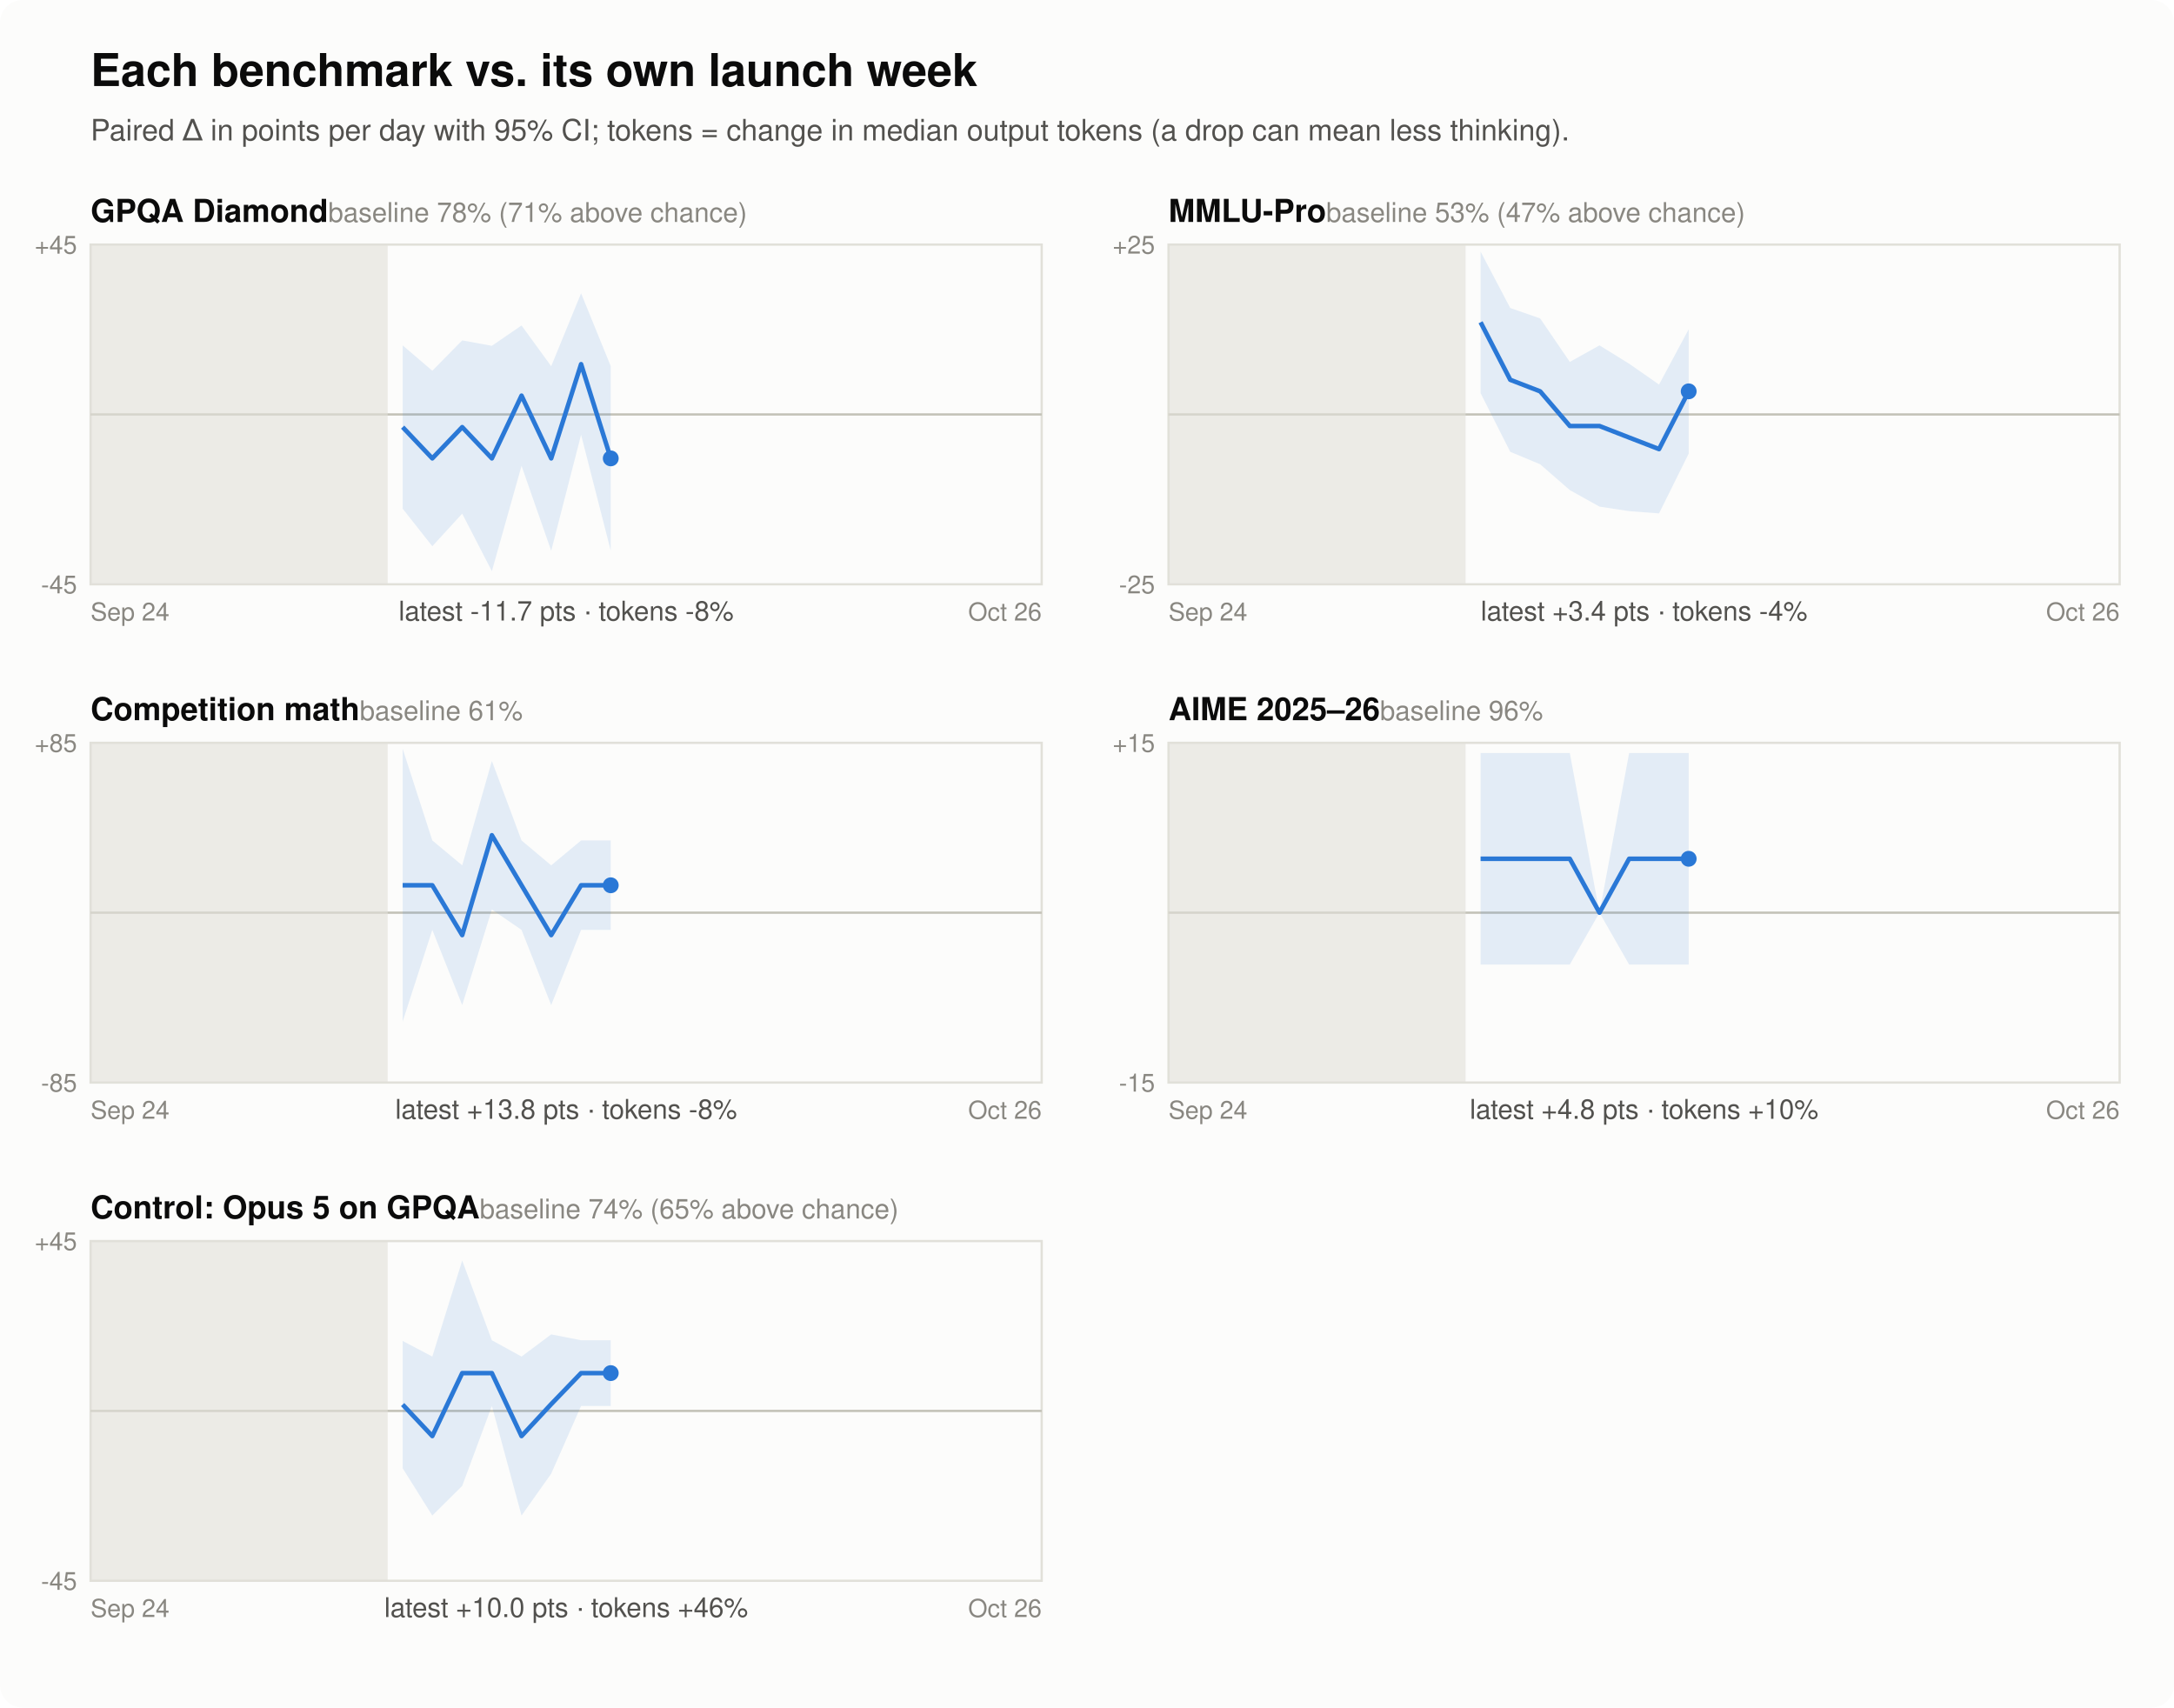
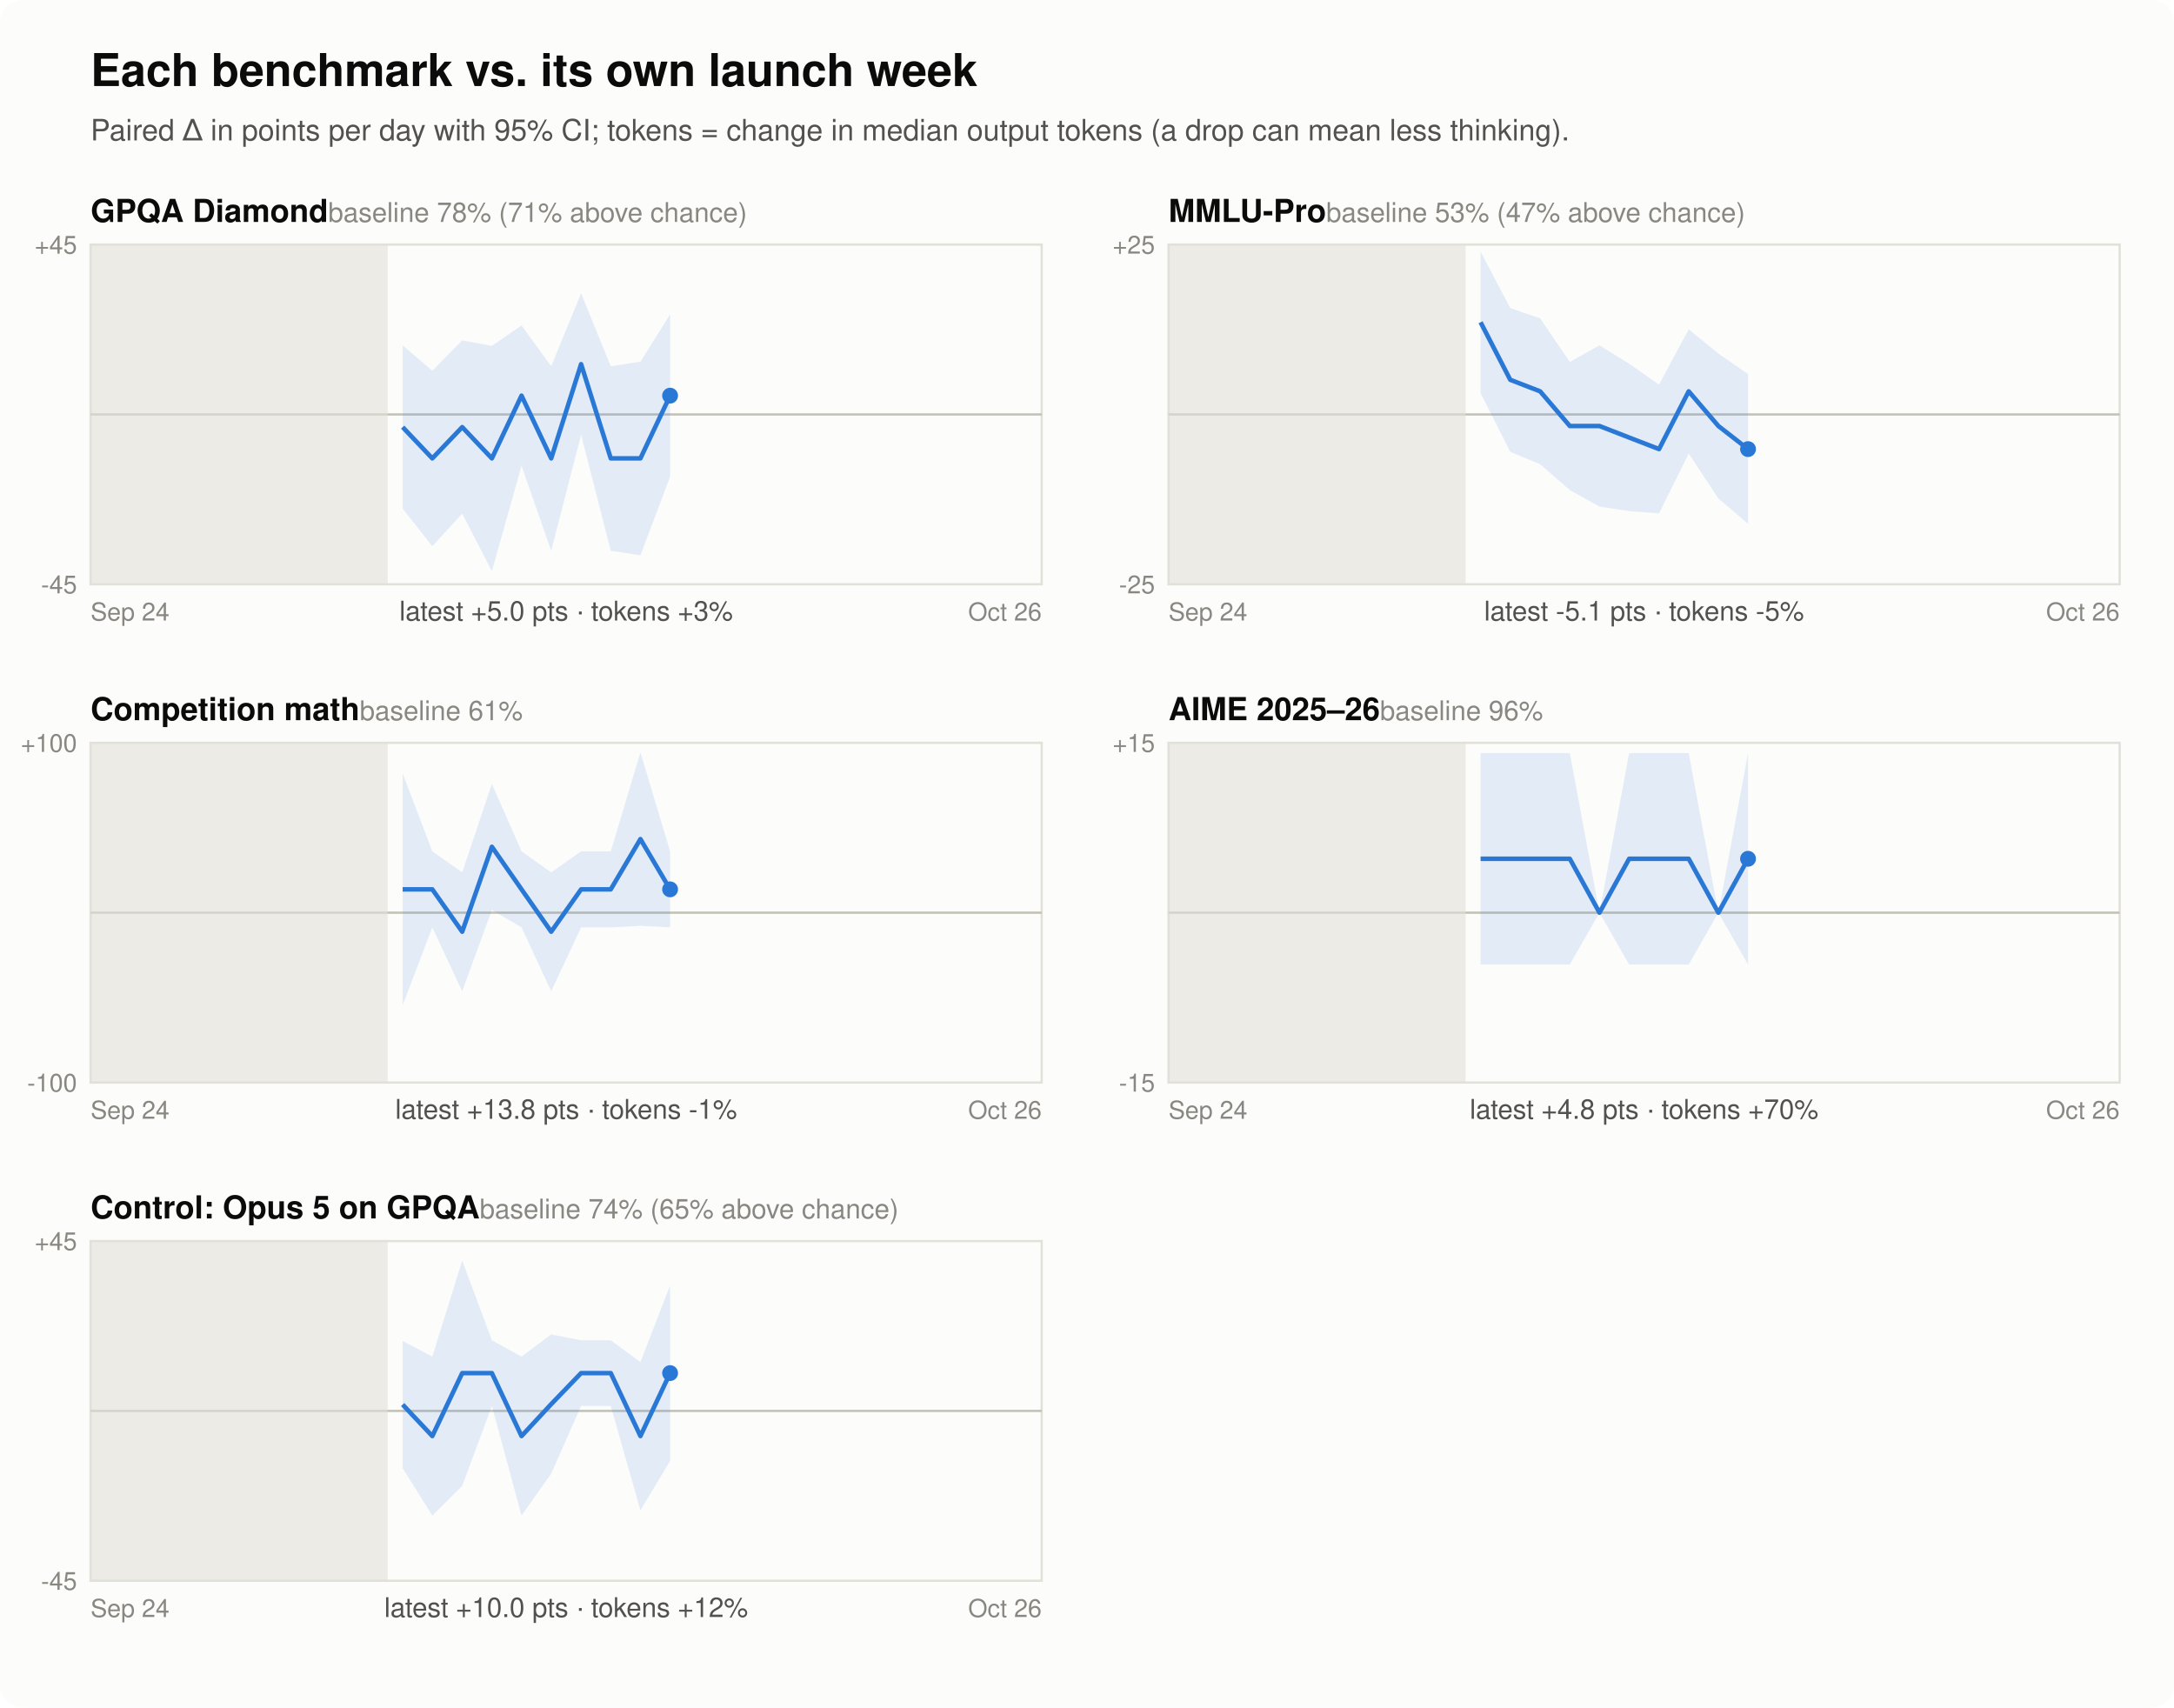
<svg xmlns="http://www.w3.org/2000/svg" width="960" height="754" viewBox="0 0 960 754" font-family="-apple-system, Segoe UI, Helvetica, Arial, sans-serif" role="img" aria-labelledby="ft fd">
  <rect width="960" height="754" rx="10" fill="#fcfcfb" />
  <text x="40" y="38" fill="#0b0b0b" font-size="20" font-weight="600">Each benchmark vs. its own launch week</text>
  <text x="40" y="62" fill="#52514e" font-size="13">Paired Δ in points per day with 95% CI; tokens = change in median output tokens (a drop can mean less thinking).</text>
  <text x="40" y="98" fill="#0b0b0b" font-size="14" font-weight="600">GPQA Diamond<tspan fill="#898781" font-weight="400" font-size="12">  baseline 78% (71% above chance)</tspan>
  </text>
  <rect x="40" y="108" width="420" height="150" fill="none" stroke="#e1e0d9" />
  <line x1="40" y1="183.0" x2="460" y2="183.0" stroke="#c3c2b7" />
  <text x="34" y="262.0" text-anchor="end" fill="#898781" font-size="11">-45</text>
  <text x="34" y="112.0" text-anchor="end" fill="#898781" font-size="11">+45</text>
  <rect x="40.0" y="108" width="131.2" height="150" fill="#e1e0d9" opacity="0.6" />
  <text x="40" y="274" fill="#898781" font-size="11">Sep 24</text>
  <text x="460" y="274" text-anchor="end" fill="#898781" font-size="11">Oct 26</text>
-   <path d="M177.8,152.5 L190.9,163.7 L204.1,150.3 L217.2,152.7 L230.3,143.7 L243.4,161.7 L256.6,129.5 L269.7,161.7 L269.7,243.2 L256.6,192.0 L243.4,243.2 L230.3,205.7 L217.2,252.2 L204.1,226.8 L190.9,241.2 L177.8,224.6 Z" fill="#2a78d6" opacity="0.12" />
-   <path d="M177.8,188.6 L190.9,202.4 L204.1,188.6 L217.2,202.4 L230.3,174.7 L243.4,202.4 L256.6,160.8 L269.7,202.4" fill="none" stroke="#2a78d6" stroke-width="2" stroke-linejoin="round" />
-   <circle cx="269.7" cy="202.4" r="3.5" fill="#2a78d6" />
-   <text x="250.0" y="274" text-anchor="middle" fill="#52514e" font-size="12">latest -11.7 pts · tokens -8%</text>
+   <path d="M177.8,152.5 L190.9,163.7 L204.1,150.3 L217.2,152.7 L230.3,143.7 L243.4,161.7 L256.6,129.5 L269.7,161.7 L282.8,159.7 L295.9,138.8 L295.9,210.5 L282.8,245.2 L269.7,243.2 L256.6,192.0 L243.4,243.2 L230.3,205.7 L217.2,252.2 L204.1,226.8 L190.9,241.2 L177.8,224.6 Z" fill="#2a78d6" opacity="0.12" />
+   <path d="M177.8,188.6 L190.9,202.4 L204.1,188.6 L217.2,202.4 L230.3,174.7 L243.4,202.4 L256.6,160.8 L269.7,202.4 L282.8,202.4 L295.9,174.7" fill="none" stroke="#2a78d6" stroke-width="2" stroke-linejoin="round" />
+   <circle cx="295.9" cy="174.7" r="3.5" fill="#2a78d6" />
+   <text x="250.0" y="274" text-anchor="middle" fill="#52514e" font-size="12">latest +5.0 pts · tokens +3%</text>
  <text x="516" y="98" fill="#0b0b0b" font-size="14" font-weight="600">MMLU-Pro<tspan fill="#898781" font-weight="400" font-size="12">  baseline 53% (47% above chance)</tspan>
  </text>
  <rect x="516" y="108" width="420" height="150" fill="none" stroke="#e1e0d9" />
  <line x1="516" y1="183.0" x2="936" y2="183.0" stroke="#c3c2b7" />
  <text x="510" y="262.0" text-anchor="end" fill="#898781" font-size="11">-25</text>
  <text x="510" y="112.0" text-anchor="end" fill="#898781" font-size="11">+25</text>
  <rect x="516.0" y="108" width="131.2" height="150" fill="#e1e0d9" opacity="0.6" />
  <text x="516" y="274" fill="#898781" font-size="11">Sep 24</text>
  <text x="936" y="274" text-anchor="end" fill="#898781" font-size="11">Oct 26</text>
-   <path d="M653.8,111.1 L666.9,136.0 L680.1,140.6 L693.2,159.8 L706.3,152.5 L719.4,160.6 L732.6,169.8 L745.7,145.4 L745.7,200.3 L732.6,226.7 L719.4,225.7 L706.3,223.7 L693.2,216.4 L680.1,205.0 L666.9,199.5 L653.8,173.6 Z" fill="#2a78d6" opacity="0.12" />
-   <path d="M653.8,142.3 L666.9,167.7 L680.1,172.8 L693.2,188.1 L706.3,188.1 L719.4,193.2 L732.6,198.3 L745.7,172.8" fill="none" stroke="#2a78d6" stroke-width="2" stroke-linejoin="round" />
-   <circle cx="745.7" cy="172.8" r="3.5" fill="#2a78d6" />
-   <text x="726.0" y="274" text-anchor="middle" fill="#52514e" font-size="12">latest +3.4 pts · tokens -4%</text>
+   <path d="M653.8,111.1 L666.9,136.0 L680.1,140.6 L693.2,159.8 L706.3,152.5 L719.4,160.6 L732.6,169.8 L745.7,145.4 L758.8,156.1 L771.9,165.2 L771.9,231.3 L758.8,220.1 L745.7,200.3 L732.6,226.7 L719.4,225.7 L706.3,223.7 L693.2,216.4 L680.1,205.0 L666.9,199.5 L653.8,173.6 Z" fill="#2a78d6" opacity="0.12" />
+   <path d="M653.8,142.3 L666.9,167.7 L680.1,172.8 L693.2,188.1 L706.3,188.1 L719.4,193.2 L732.6,198.3 L745.7,172.8 L758.8,188.1 L771.9,198.3" fill="none" stroke="#2a78d6" stroke-width="2" stroke-linejoin="round" />
+   <circle cx="771.9" cy="198.3" r="3.5" fill="#2a78d6" />
+   <text x="726.0" y="274" text-anchor="middle" fill="#52514e" font-size="12">latest -5.1 pts · tokens -5%</text>
  <text x="40" y="318" fill="#0b0b0b" font-size="14" font-weight="600">Competition math<tspan fill="#898781" font-weight="400" font-size="12">  baseline 61%</tspan>
  </text>
  <rect x="40" y="328" width="420" height="150" fill="none" stroke="#e1e0d9" />
  <line x1="40" y1="403.0" x2="460" y2="403.0" stroke="#c3c2b7" />
-   <text x="34" y="482.0" text-anchor="end" fill="#898781" font-size="11">-85</text>
-   <text x="34" y="332.0" text-anchor="end" fill="#898781" font-size="11">+85</text>
+   <text x="34" y="482.0" text-anchor="end" fill="#898781" font-size="11">-100</text>
+   <text x="34" y="332.0" text-anchor="end" fill="#898781" font-size="11">+100</text>
  <rect x="40.0" y="328" width="131.2" height="150" fill="#e1e0d9" opacity="0.6" />
  <text x="40" y="494" fill="#898781" font-size="11">Sep 24</text>
  <text x="460" y="494" text-anchor="end" fill="#898781" font-size="11">Oct 26</text>
-   <path d="M177.8,330.6 L190.9,371.1 L204.1,382.1 L217.2,336.0 L230.3,371.1 L243.4,382.1 L256.6,371.1 L269.7,371.1 L269.7,410.6 L256.6,410.6 L243.4,443.8 L230.3,410.6 L217.2,401.6 L204.1,443.8 L190.9,410.6 L177.8,451.1 Z" fill="#2a78d6" opacity="0.12" />
-   <path d="M177.8,390.9 L190.9,390.9 L204.1,412.9 L217.2,368.8 L230.3,390.9 L243.4,412.9 L256.6,390.9 L269.7,390.9" fill="none" stroke="#2a78d6" stroke-width="2" stroke-linejoin="round" />
-   <circle cx="269.7" cy="390.9" r="3.5" fill="#2a78d6" />
-   <text x="250.0" y="494" text-anchor="middle" fill="#52514e" font-size="12">latest +13.8 pts · tokens -8%</text>
+   <path d="M177.8,341.5 L190.9,375.9 L204.1,385.2 L217.2,346.1 L230.3,375.9 L243.4,385.2 L256.6,375.9 L269.7,375.9 L282.8,332.2 L295.9,375.9 L295.9,409.5 L282.8,408.8 L269.7,409.5 L256.6,409.5 L243.4,437.7 L230.3,409.5 L217.2,401.8 L204.1,437.7 L190.9,409.5 L177.8,443.9 Z" fill="#2a78d6" opacity="0.12" />
+   <path d="M177.8,392.7 L190.9,392.7 L204.1,411.4 L217.2,373.9 L230.3,392.7 L243.4,411.4 L256.6,392.7 L269.7,392.7 L282.8,370.5 L295.9,392.7" fill="none" stroke="#2a78d6" stroke-width="2" stroke-linejoin="round" />
+   <circle cx="295.9" cy="392.7" r="3.5" fill="#2a78d6" />
+   <text x="250.0" y="494" text-anchor="middle" fill="#52514e" font-size="12">latest +13.8 pts · tokens -1%</text>
  <text x="516" y="318" fill="#0b0b0b" font-size="14" font-weight="600">AIME 2025–26<tspan fill="#898781" font-weight="400" font-size="12">  baseline 96%</tspan>
  </text>
  <rect x="516" y="328" width="420" height="150" fill="none" stroke="#e1e0d9" />
  <line x1="516" y1="403.0" x2="936" y2="403.0" stroke="#c3c2b7" />
  <text x="510" y="482.0" text-anchor="end" fill="#898781" font-size="11">-15</text>
  <text x="510" y="332.0" text-anchor="end" fill="#898781" font-size="11">+15</text>
  <rect x="516.0" y="328" width="131.2" height="150" fill="#e1e0d9" opacity="0.6" />
  <text x="516" y="494" fill="#898781" font-size="11">Sep 24</text>
  <text x="936" y="494" text-anchor="end" fill="#898781" font-size="11">Oct 26</text>
-   <path d="M653.8,332.5 L666.9,332.5 L680.1,332.5 L693.2,332.5 L706.3,403.0 L719.4,332.5 L732.6,332.5 L745.7,332.5 L745.7,425.9 L732.6,425.9 L719.4,425.9 L706.3,403.0 L693.2,425.9 L680.1,425.9 L666.9,425.9 L653.8,425.9 Z" fill="#2a78d6" opacity="0.12" />
-   <path d="M653.8,379.2 L666.9,379.2 L680.1,379.2 L693.2,379.2 L706.3,403.0 L719.4,379.2 L732.6,379.2 L745.7,379.2" fill="none" stroke="#2a78d6" stroke-width="2" stroke-linejoin="round" />
-   <circle cx="745.7" cy="379.2" r="3.5" fill="#2a78d6" />
-   <text x="726.0" y="494" text-anchor="middle" fill="#52514e" font-size="12">latest +4.8 pts · tokens +10%</text>
+   <path d="M653.8,332.5 L666.9,332.5 L680.1,332.5 L693.2,332.5 L706.3,403.0 L719.4,332.5 L732.6,332.5 L745.7,332.5 L758.8,403.0 L771.9,332.5 L771.9,425.9 L758.8,403.0 L745.7,425.9 L732.6,425.9 L719.4,425.9 L706.3,403.0 L693.2,425.9 L680.1,425.9 L666.9,425.9 L653.8,425.9 Z" fill="#2a78d6" opacity="0.12" />
+   <path d="M653.8,379.2 L666.9,379.2 L680.1,379.2 L693.2,379.2 L706.3,403.0 L719.4,379.2 L732.6,379.2 L745.7,379.2 L758.8,403.0 L771.9,379.2" fill="none" stroke="#2a78d6" stroke-width="2" stroke-linejoin="round" />
+   <circle cx="771.9" cy="379.2" r="3.5" fill="#2a78d6" />
+   <text x="726.0" y="494" text-anchor="middle" fill="#52514e" font-size="12">latest +4.8 pts · tokens +70%</text>
  <text x="40" y="538" fill="#0b0b0b" font-size="14" font-weight="600">Control: Opus 5 on GPQA<tspan fill="#898781" font-weight="400" font-size="12">  baseline 74% (65% above chance)</tspan>
  </text>
  <rect x="40" y="548" width="420" height="150" fill="none" stroke="#e1e0d9" />
  <line x1="40" y1="623.0" x2="460" y2="623.0" stroke="#c3c2b7" />
  <text x="34" y="702.0" text-anchor="end" fill="#898781" font-size="11">-45</text>
  <text x="34" y="552.0" text-anchor="end" fill="#898781" font-size="11">+45</text>
  <rect x="40.0" y="548" width="131.2" height="150" fill="#e1e0d9" opacity="0.6" />
  <text x="40" y="714" fill="#898781" font-size="11">Sep 24</text>
  <text x="460" y="714" text-anchor="end" fill="#898781" font-size="11">Oct 26</text>
-   <path d="M177.8,592.1 L190.9,599.0 L204.1,556.6 L217.2,591.8 L230.3,599.0 L243.4,589.2 L256.6,591.8 L269.7,591.8 L269.7,620.8 L256.6,620.8 L243.4,650.7 L230.3,669.2 L217.2,620.8 L204.1,656.1 L190.9,669.2 L177.8,648.3 Z" fill="#2a78d6" opacity="0.12" />
-   <path d="M177.8,620.2 L190.9,634.1 L204.1,606.3 L217.2,606.3 L230.3,634.1 L243.4,620.0 L256.6,606.3 L269.7,606.3" fill="none" stroke="#2a78d6" stroke-width="2" stroke-linejoin="round" />
-   <circle cx="269.7" cy="606.3" r="3.5" fill="#2a78d6" />
-   <text x="250.0" y="714" text-anchor="middle" fill="#52514e" font-size="12">latest +10.0 pts · tokens +46%</text>
+   <path d="M177.8,592.1 L190.9,599.0 L204.1,556.6 L217.2,591.8 L230.3,599.0 L243.4,589.2 L256.6,591.8 L269.7,591.8 L282.8,601.4 L295.9,567.6 L295.9,645.1 L282.8,666.9 L269.7,620.8 L256.6,620.8 L243.4,650.7 L230.3,669.2 L217.2,620.8 L204.1,656.1 L190.9,669.2 L177.8,648.3 Z" fill="#2a78d6" opacity="0.12" />
+   <path d="M177.8,620.2 L190.9,634.1 L204.1,606.3 L217.2,606.3 L230.3,634.1 L243.4,620.0 L256.6,606.3 L269.7,606.3 L282.8,634.1 L295.9,606.3" fill="none" stroke="#2a78d6" stroke-width="2" stroke-linejoin="round" />
+   <circle cx="295.9" cy="606.3" r="3.5" fill="#2a78d6" />
+   <text x="250.0" y="714" text-anchor="middle" fill="#52514e" font-size="12">latest +10.0 pts · tokens +12%</text>
</svg>
